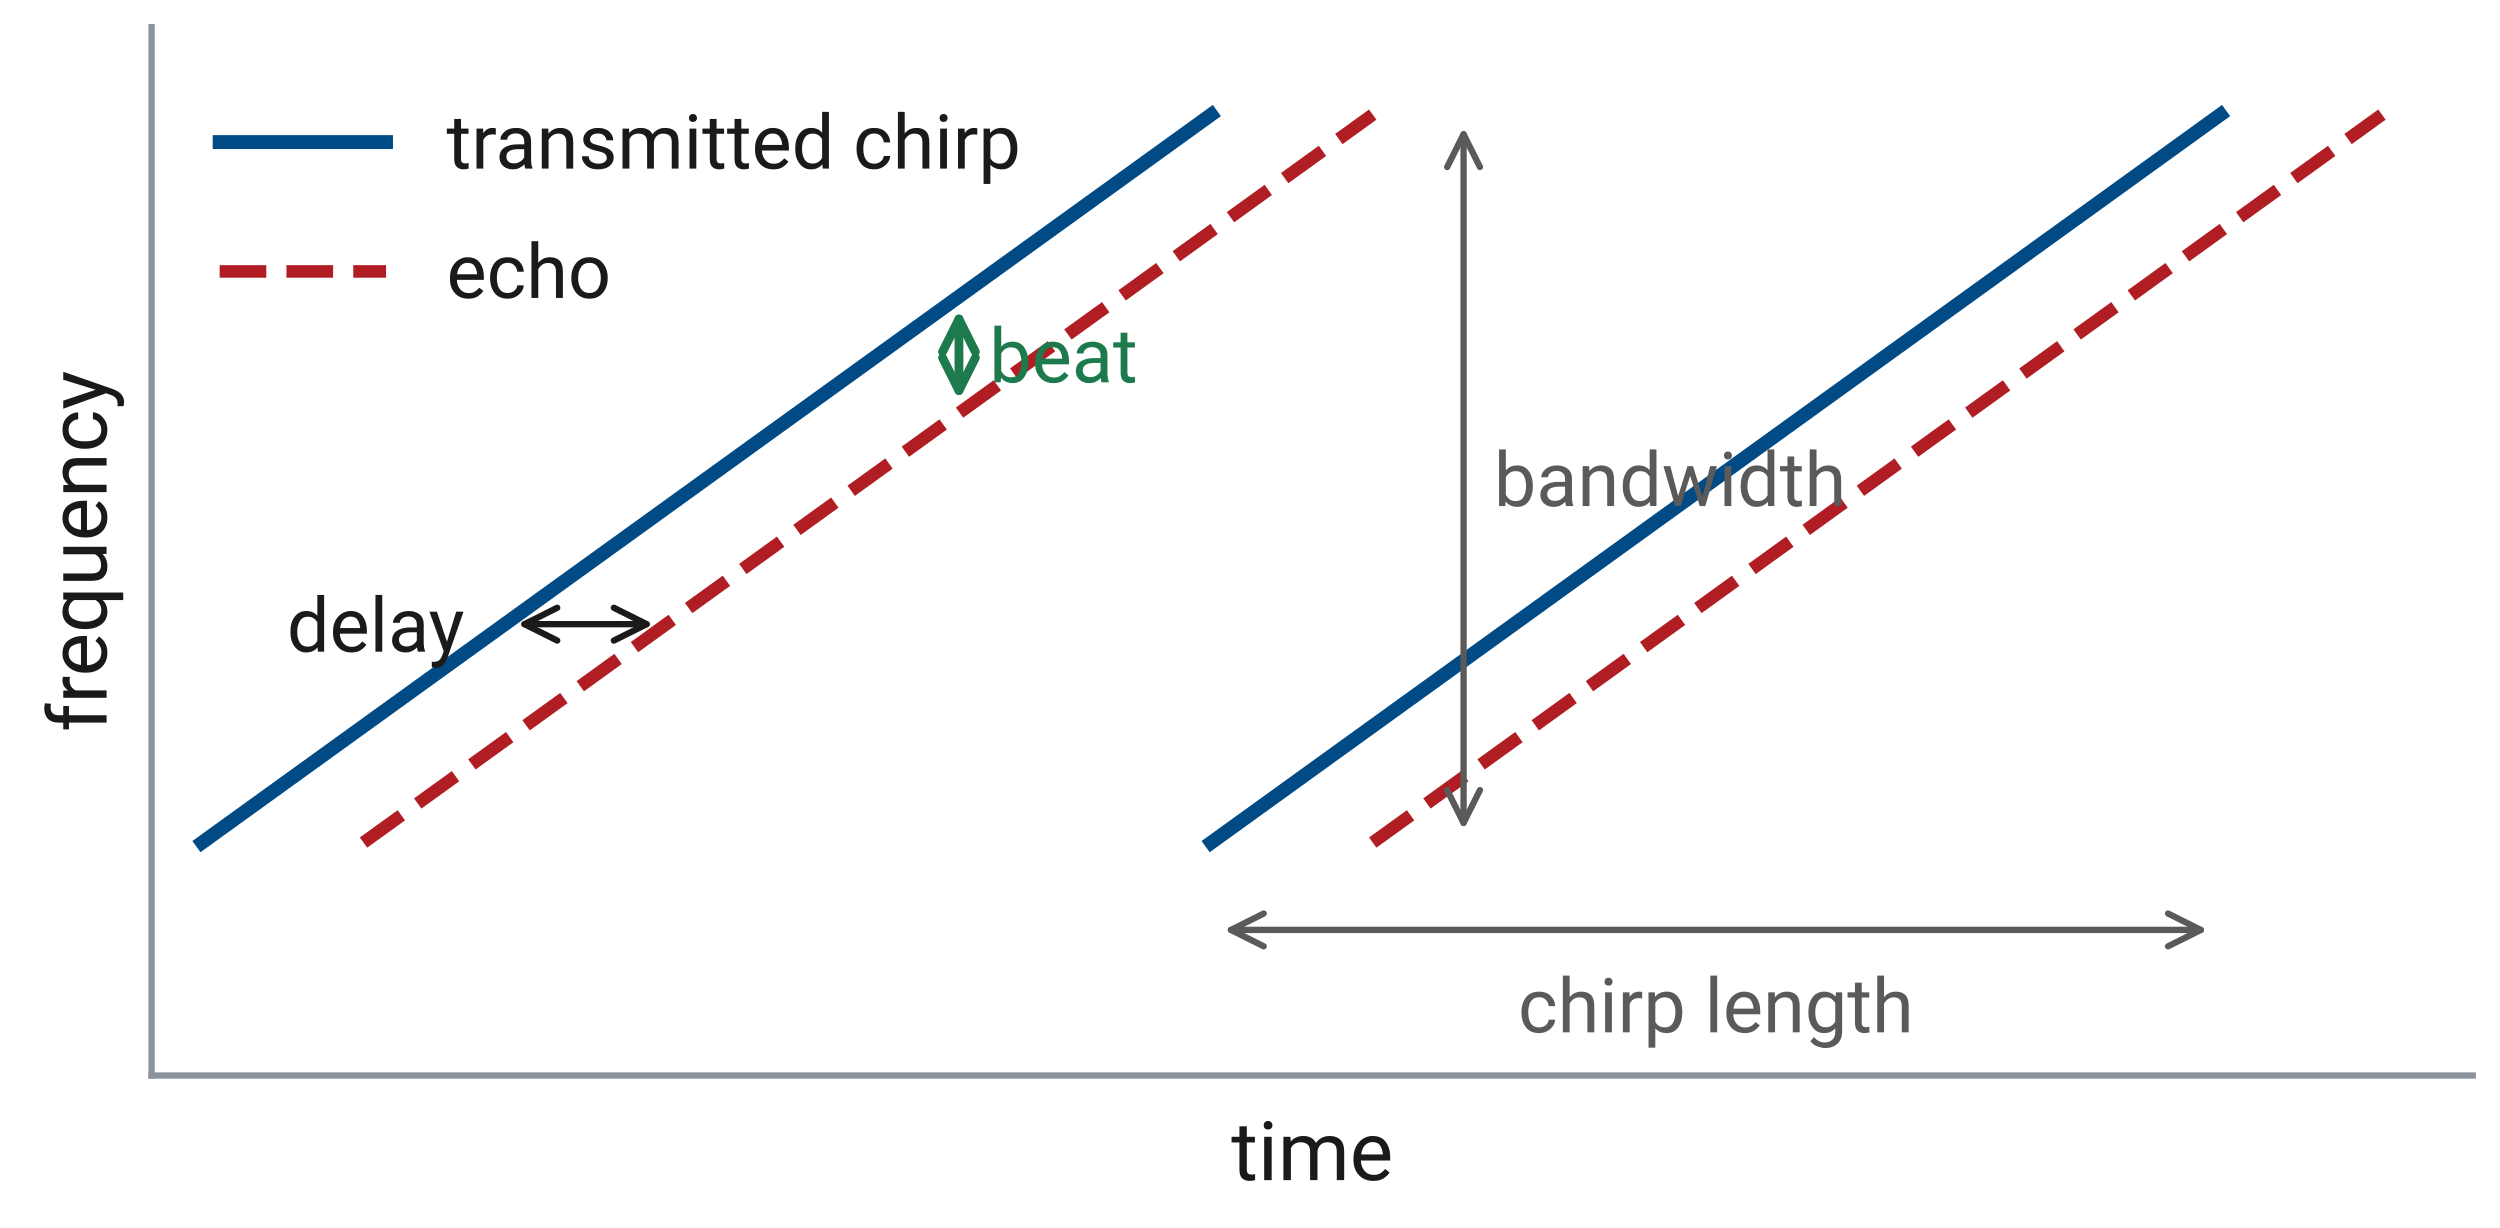
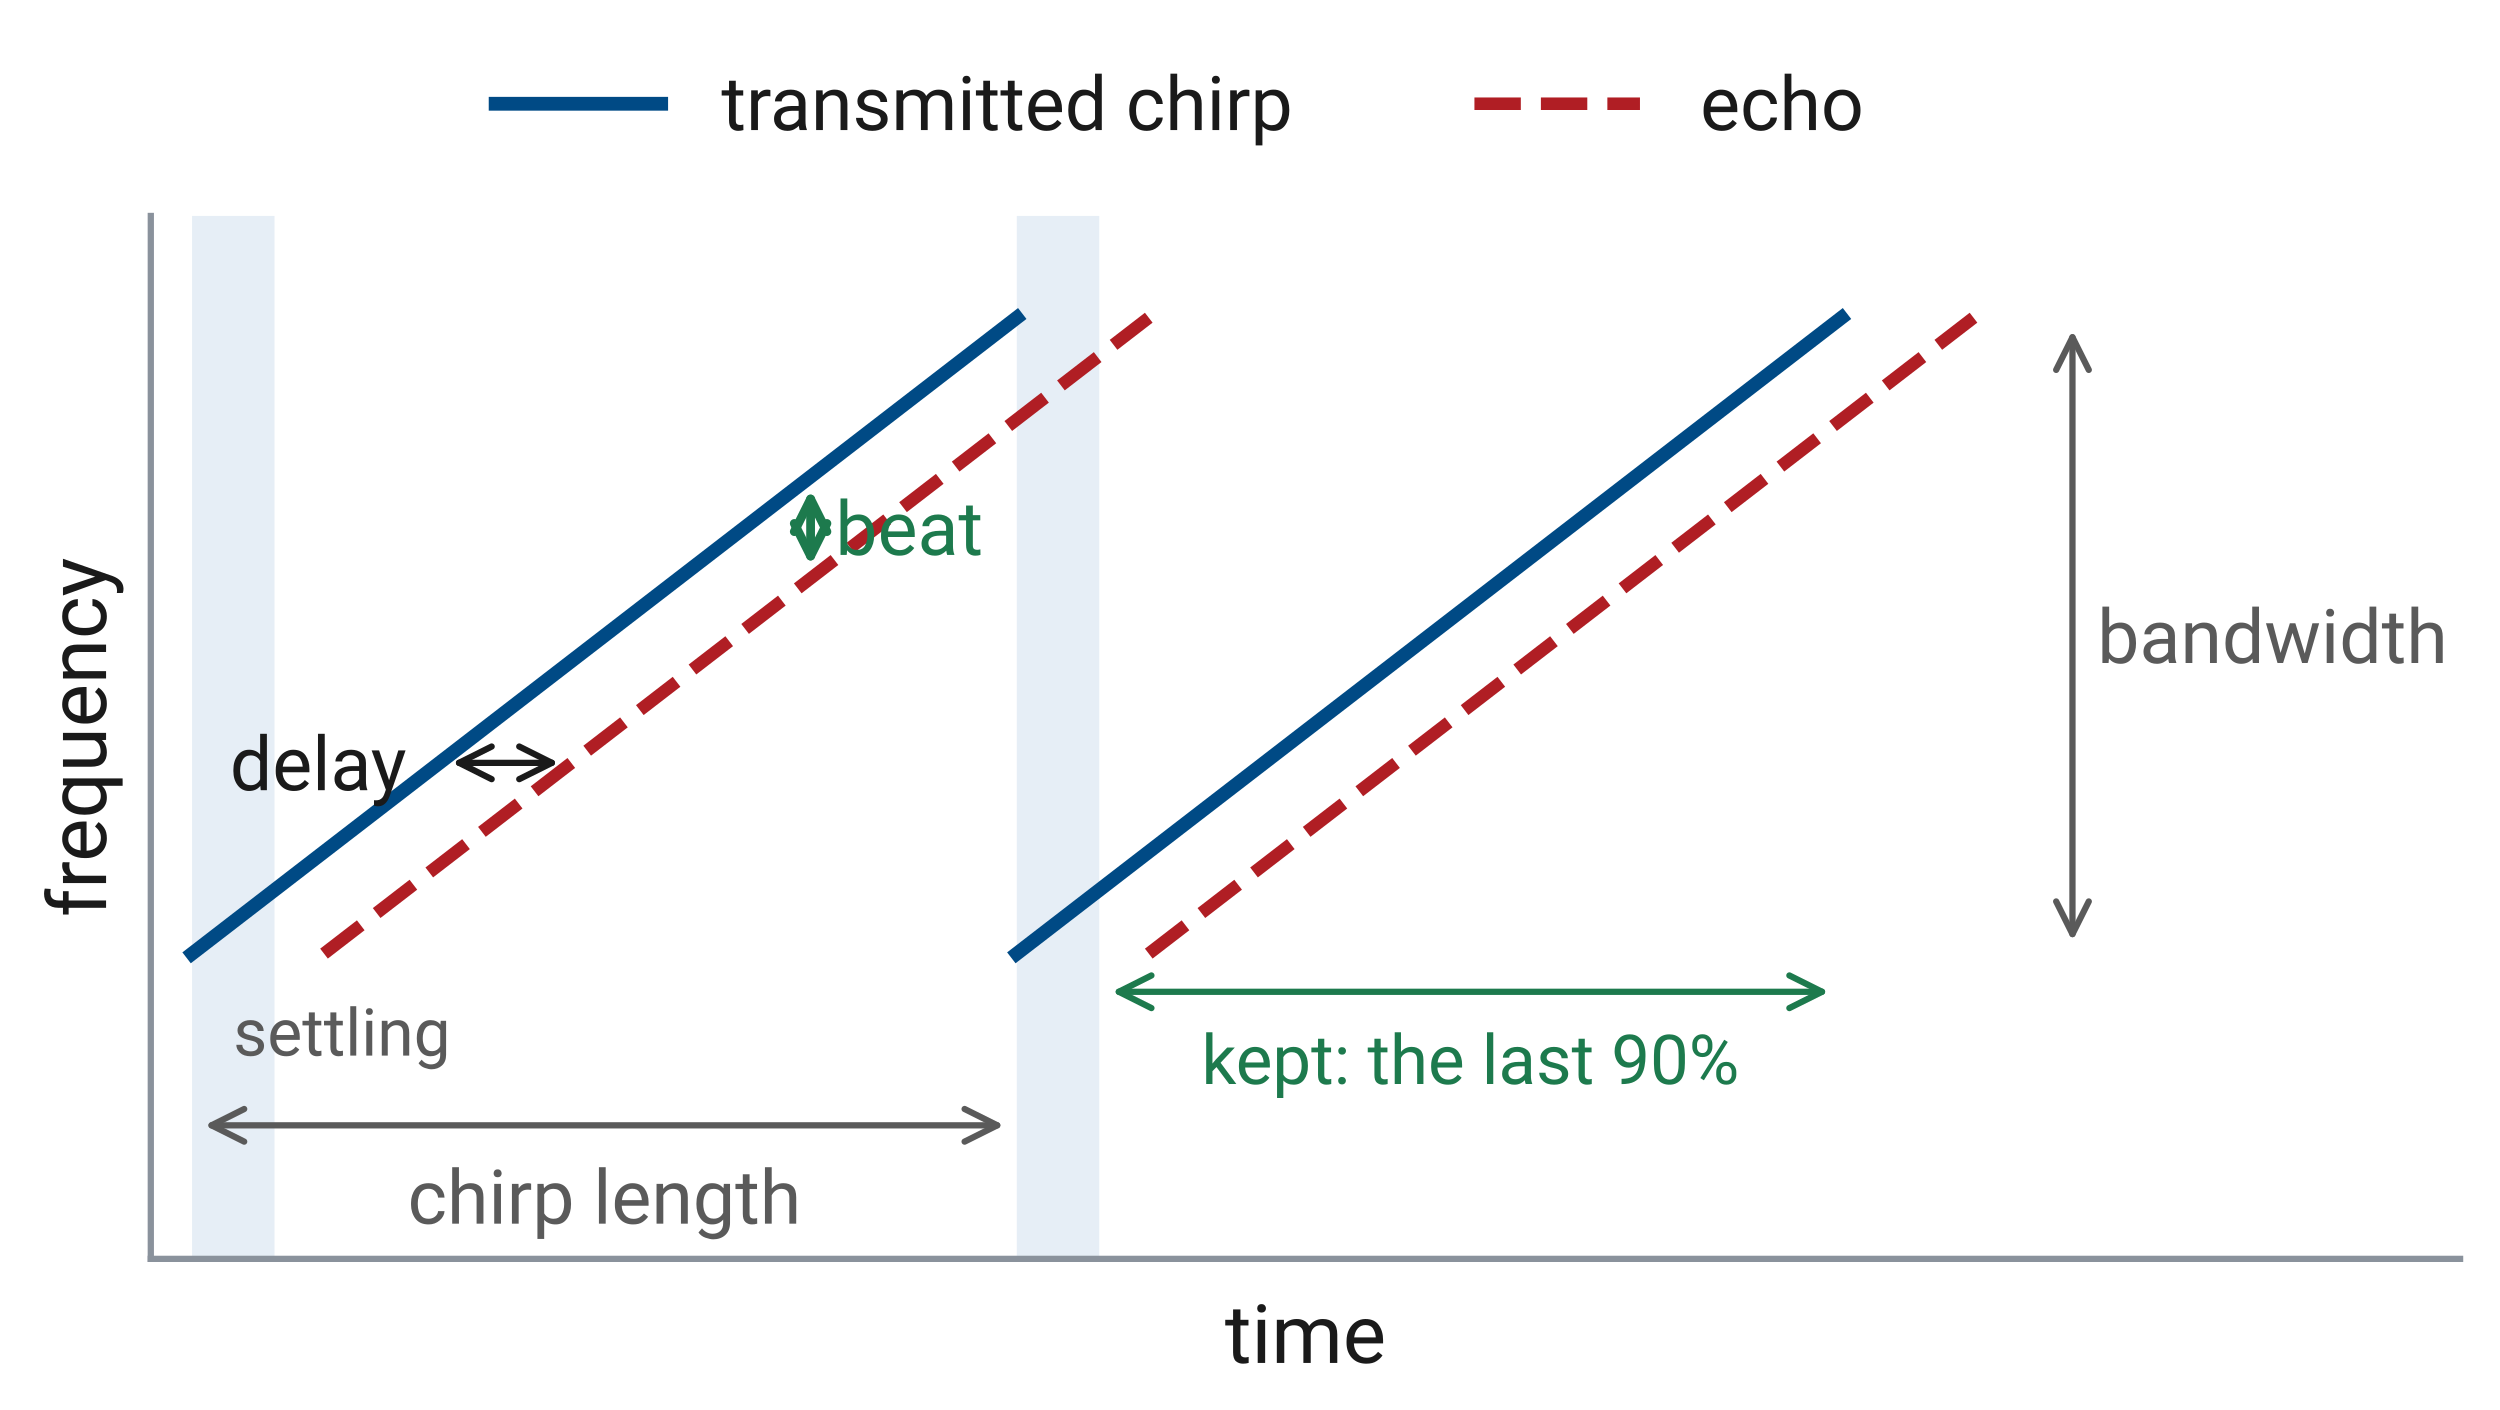
- <svg xmlns="http://www.w3.org/2000/svg" width="396.649pt" height="194.689pt" viewBox="0 0 396.649 194.689" version="1.1">
+ <svg xmlns="http://www.w3.org/2000/svg" width="398.693pt" height="224.809pt" viewBox="0 0 398.693 224.809" version="1.1">
  <defs>
    <style type="text/css">*{stroke-linejoin: round; stroke-linecap: butt}</style>
  </defs>
  <g id="figure_1">
    <g id="patch_1">
-       <path d="M 0 194.689  L 396.649 194.689  L 396.649 0  L 0 0  L 0 194.689  z " style="fill: none" />
+       <path d="M 0 224.809  L 398.693 224.809  L 398.693 0  L 0 0  L 0 224.809  z " style="fill: none" />
    </g>
    <g id="axes_1">
      <g id="patch_2">
-         <path d="M 24.049 170.64  L 392.329 170.64  L 392.329 4.32  L 24.049 4.32  L 24.049 170.64  z " style="fill: none" />
+         <path d="M 24.049 200.76  L 392.329 200.76  L 392.329 34.44  L 24.049 34.44  L 24.049 200.76  z " style="fill: none" />
+       </g>
+       <g id="patch_3">
+         <path d="M 30.626 200.76  L 43.779 200.76  L 43.779 34.44  L 30.626 34.44  z " clip-path="url(#p6625a5d091)" style="fill: #e6eef6" />
+       </g>
+       <g id="patch_4">
+         <path d="M 162.154 200.76  L 175.307 200.76  L 175.307 34.44  L 162.154 34.44  z " clip-path="url(#p6625a5d091)" style="fill: #e6eef6" />
      </g>
      <g id="matplotlib.axis_1">
        <g id="text_1">
-           <text style="font-size: 13px; font-family:'Source Sans Pro', 'Segoe UI', Roboto, Helvetica, Arial, sans-serif; text-anchor: middle; fill: #1a1a1a" x="208.189" y="187.234" transform="rotate(-0 208.1895 187.2337)">time</text>
+           <text style="font-size: 13px; font-family:'Source Sans Pro', 'Segoe UI', Roboto, Helvetica, Arial, sans-serif; text-anchor: middle; fill: #1a1a1a" x="208.189" y="217.353" transform="rotate(-0 208.1895 217.3533)">time</text>
        </g>
      </g>
      <g id="matplotlib.axis_2">
        <g id="text_2">
-           <text style="font-size: 13px; font-family:'Source Sans Pro', 'Segoe UI', Roboto, Helvetica, Arial, sans-serif; text-anchor: middle; fill: #1a1a1a" x="16.914" y="87.48" transform="rotate(-90 16.91375 87.48)">frequency</text>
+           <text style="font-size: 13px; font-family:'Source Sans Pro', 'Segoe UI', Roboto, Helvetica, Arial, sans-serif; text-anchor: middle; fill: #1a1a1a" x="16.914" y="117.6" transform="rotate(-90 16.91375 117.5995)">frequency</text>
        </g>
      </g>
      <g id="line2d_1">
-         <path d="M 32.056 133.68  L 192.177 18.18  " clip-path="url(#p04913e630b)" style="fill: none; stroke: #004a85; stroke-width: 2.2; stroke-linecap: square" />
+         <path d="M 30.626 152.081  L 162.154 50.666  " clip-path="url(#p6625a5d091)" style="fill: none; stroke: #004a85; stroke-width: 2.2; stroke-linecap: square" />
      </g>
      <g id="line2d_2">
-         <path d="M 57.675 133.68  L 217.797 18.18  " clip-path="url(#p04913e630b)" style="fill: none; stroke-dasharray: 7.4,3.2; stroke-dashoffset: 0; stroke: #b01e24; stroke-width: 2" />
+         <path d="M 51.67 152.081  L 183.199 50.666  " clip-path="url(#p6625a5d091)" style="fill: none; stroke-dasharray: 7.4,3.2; stroke-dashoffset: 0; stroke: #b01e24; stroke-width: 2" />
      </g>
      <g id="line2d_3">
-         <path d="M 192.177 133.68  L 352.299 18.18  " clip-path="url(#p04913e630b)" style="fill: none; stroke: #004a85; stroke-width: 2.2; stroke-linecap: square" />
+         <path d="M 162.154 152.081  L 293.683 50.666  " clip-path="url(#p6625a5d091)" style="fill: none; stroke: #004a85; stroke-width: 2.2; stroke-linecap: square" />
      </g>
      <g id="line2d_4">
-         <path d="M 217.797 133.68  L 377.919 18.18  " clip-path="url(#p04913e630b)" style="fill: none; stroke-dasharray: 7.4,3.2; stroke-dashoffset: 0; stroke: #b01e24; stroke-width: 2" />
-       </g>
-       <g id="patch_3">
-         <path d="M 24.049 170.64  L 24.049 4.32  " style="fill: none; stroke: #8a929c; stroke-linejoin: miter; stroke-linecap: square" />
-       </g>
-       <g id="patch_4">
-         <path d="M 24.049 170.64  L 392.329 170.64  " style="fill: none; stroke: #8a929c; stroke-linejoin: miter; stroke-linecap: square" />
+         <path d="M 183.199 152.081  L 314.728 50.666  " clip-path="url(#p6625a5d091)" style="fill: none; stroke-dasharray: 7.4,3.2; stroke-dashoffset: 0; stroke: #b01e24; stroke-width: 2" />
      </g>
      <g id="patch_5">
-         <path d="M 102.595 99.03  Q 92.902 99.03 83.208 99.03  " style="fill: none; stroke: #1a1a1a; stroke-linecap: round" />
-         <path d="M 97.395 96.43  L 102.595 99.03  L 97.395 101.63  " style="fill: none; stroke: #1a1a1a; stroke-linecap: round" />
-         <path d="M 88.408 101.63  L 83.208 99.03  L 88.408 96.43  " style="fill: none; stroke: #1a1a1a; stroke-linecap: round" />
+         <path d="M 24.049 200.76  L 24.049 34.44  " style="fill: none; stroke: #8a929c; stroke-linejoin: miter; stroke-linecap: square" />
+       </g>
+       <g id="patch_6">
+         <path d="M 24.049 200.76  L 392.329 200.76  " style="fill: none; stroke: #8a929c; stroke-linejoin: miter; stroke-linecap: square" />
      </g>
      <g id="text_3">
-         <text style="font-size: 12px; font-family:'Source Sans Pro', 'Segoe UI', Roboto, Helvetica, Arial, sans-serif; text-anchor: end; fill: #1a1a1a" x="73.687" y="103.395" transform="rotate(-0 73.68723 103.3952)">delay</text>
+         <text style="font-size: 10.5px; font-family:'Source Sans Pro', 'Segoe UI', Roboto, Helvetica, Arial, sans-serif; text-anchor: start; fill: #5a5a5a" x="37.202" y="168.337" transform="rotate(-0 37.20235 168.3373)">settling</text>
      </g>
-       <g id="patch_6">
-         <path d="M 152.147 61.971  Q 152.147 56.296 152.147 50.62  " style="fill: none; stroke: #1d7a4d; stroke-width: 1.4; stroke-linecap: round" />
-         <path d="M 154.747 56.771  L 152.147 61.971  L 149.547 56.771  " style="fill: none; stroke: #1d7a4d; stroke-width: 1.4; stroke-linecap: round" />
-         <path d="M 149.547 55.82  L 152.147 50.62  L 154.747 55.82  " style="fill: none; stroke: #1d7a4d; stroke-width: 1.4; stroke-linecap: round" />
+       <g id="patch_7">
+         <path d="M 290.567 158.165  Q 234.496 158.165 178.425 158.165  " style="fill: none; stroke: #1d7a4d; stroke-linecap: round" />
+         <path d="M 285.367 155.565  L 290.567 158.165  L 285.367 160.765  " style="fill: none; stroke: #1d7a4d; stroke-linecap: round" />
+         <path d="M 183.625 160.765  L 178.425 158.165  L 183.625 155.565  " style="fill: none; stroke: #1d7a4d; stroke-linecap: round" />
      </g>
      <g id="text_4">
-         <text style="font-size: 12px; font-family:'Source Sans Pro', 'Segoe UI', Roboto, Helvetica, Arial, sans-serif; text-anchor: start; fill: #1d7a4d" x="156.951" y="60.66" transform="rotate(-0 156.9505 60.66023)">beat</text>
+         <text style="font-size: 11px; font-family:'Source Sans Pro', 'Segoe UI', Roboto, Helvetica, Arial, sans-serif; text-anchor: middle; fill: #1d7a4d" x="234.495" y="172.878" transform="rotate(-0 234.4952 172.8782)">kept: the last 90%</text>
      </g>
-       <g id="patch_7">
-         <path d="M 232.208 21.297  Q 232.208 75.93 232.208 130.563  " style="fill: none; stroke: #5a5a5a; stroke-linecap: round" />
-         <path d="M 229.608 26.497  L 232.208 21.297  L 234.808 26.497  " style="fill: none; stroke: #5a5a5a; stroke-linecap: round" />
-         <path d="M 234.808 125.363  L 232.208 130.563  L 229.608 125.363  " style="fill: none; stroke: #5a5a5a; stroke-linecap: round" />
+       <g id="patch_8">
+         <path d="M 88.01 121.656  Q 80.608 121.656 73.206 121.656  " style="fill: none; stroke: #1a1a1a; stroke-linecap: round" />
+         <path d="M 82.81 119.056  L 88.01 121.656  L 82.81 124.256  " style="fill: none; stroke: #1a1a1a; stroke-linecap: round" />
+         <path d="M 78.406 124.256  L 73.206 121.656  L 78.406 119.056  " style="fill: none; stroke: #1a1a1a; stroke-linecap: round" />
      </g>
      <g id="text_5">
-         <text style="font-size: 12px; font-family:'Source Sans Pro', 'Segoe UI', Roboto, Helvetica, Arial, sans-serif; text-anchor: start; fill: #5a5a5a" x="237.011" y="80.295" transform="rotate(-0 237.0114 80.29523)">bandwidth</text>
+         <text style="font-size: 12px; font-family:'Source Sans Pro', 'Segoe UI', Roboto, Helvetica, Arial, sans-serif; text-anchor: end; fill: #1a1a1a" x="64.823" y="126.021" transform="rotate(-0 64.82335 126.0214)">delay</text>
      </g>
-       <g id="patch_8">
-         <path d="M 349.182 147.54  Q 272.24 147.54 195.298 147.54  " style="fill: none; stroke: #5a5a5a; stroke-linecap: round" />
-         <path d="M 343.982 144.94  L 349.182 147.54  L 343.982 150.14  " style="fill: none; stroke: #5a5a5a; stroke-linecap: round" />
-         <path d="M 200.498 150.14  L 195.298 147.54  L 200.498 144.94  " style="fill: none; stroke: #5a5a5a; stroke-linecap: round" />
+       <g id="patch_9">
+         <path d="M 129.272 88.68  Q 129.272 84.131 129.272 79.582  " style="fill: none; stroke: #1d7a4d; stroke-width: 1.4; stroke-linecap: round" />
+         <path d="M 131.872 83.48  L 129.272 88.68  L 126.672 83.48  " style="fill: none; stroke: #1d7a4d; stroke-width: 1.4; stroke-linecap: round" />
+         <path d="M 126.672 84.782  L 129.272 79.582  L 131.872 84.782  " style="fill: none; stroke: #1d7a4d; stroke-width: 1.4; stroke-linecap: round" />
      </g>
      <g id="text_6">
-         <text style="font-size: 12px; font-family:'Source Sans Pro', 'Segoe UI', Roboto, Helvetica, Arial, sans-serif; text-anchor: middle; fill: #5a5a5a" x="272.238" y="163.785" transform="rotate(-0 272.2382 163.785)">chirp length</text>
+         <text style="font-size: 12px; font-family:'Source Sans Pro', 'Segoe UI', Roboto, Helvetica, Arial, sans-serif; text-anchor: start; fill: #1d7a4d" x="133.218" y="88.498" transform="rotate(-0 133.2182 88.49794)">beat</text>
+       </g>
+       <g id="patch_10">
+         <path d="M 330.511 53.786  Q 330.511 101.375 330.511 148.963  " style="fill: none; stroke: #5a5a5a; stroke-linecap: round" />
+         <path d="M 327.911 58.986  L 330.511 53.786  L 333.111 58.986  " style="fill: none; stroke: #5a5a5a; stroke-linecap: round" />
+         <path d="M 333.111 143.763  L 330.511 148.963  L 327.911 143.763  " style="fill: none; stroke: #5a5a5a; stroke-linecap: round" />
+       </g>
+       <g id="text_7">
+         <text style="font-size: 12px; font-family:'Source Sans Pro', 'Segoe UI', Roboto, Helvetica, Arial, sans-serif; text-anchor: start; fill: #5a5a5a" x="334.457" y="105.738" transform="rotate(-0 334.4569 105.7384)">bandwidth</text>
+       </g>
+       <g id="patch_11">
+         <path d="M 159.034 179.462  Q 96.387 179.462 33.74 179.462  " style="fill: none; stroke: #5a5a5a; stroke-linecap: round" />
+         <path d="M 153.834 176.862  L 159.034 179.462  L 153.834 182.062  " style="fill: none; stroke: #5a5a5a; stroke-linecap: round" />
+         <path d="M 38.94 182.062  L 33.74 179.462  L 38.94 176.862  " style="fill: none; stroke: #5a5a5a; stroke-linecap: round" />
+       </g>
+       <g id="text_8">
+         <text style="font-size: 12px; font-family:'Source Sans Pro', 'Segoe UI', Roboto, Helvetica, Arial, sans-serif; text-anchor: middle; fill: #5a5a5a" x="96.39" y="195.144" transform="rotate(-0 96.39021 195.144)">chirp length</text>
      </g>
      <g id="legend_1">
        <g id="line2d_5">
-           <path d="M 34.849 22.545  L 48.049 22.545  L 61.249 22.545  " style="fill: none; stroke: #004a85; stroke-width: 2.2; stroke-linecap: square" />
+           <path d="M 79.043 16.545  L 92.243 16.545  L 105.443 16.545  " style="fill: none; stroke: #004a85; stroke-width: 2.2; stroke-linecap: square" />
        </g>
-         <g id="text_7">
-           <text style="font-size: 12px; font-family:'Source Sans Pro', 'Segoe UI', Roboto, Helvetica, Arial, sans-serif; text-anchor: start; fill: #1a1a1a" x="70.849" y="26.745" transform="rotate(-0 70.84949 26.745)">transmitted chirp</text>
+         <g id="text_9">
+           <text style="font-size: 12px; font-family:'Source Sans Pro', 'Segoe UI', Roboto, Helvetica, Arial, sans-serif; text-anchor: start; fill: #1a1a1a" x="115.043" y="20.745" transform="rotate(-0 115.0431 20.745)">transmitted chirp</text>
        </g>
        <g id="line2d_6">
-           <path d="M 34.849 43.065  L 48.049 43.065  L 61.249 43.065  " style="fill: none; stroke-dasharray: 7.4,3.2; stroke-dashoffset: 0; stroke: #b01e24; stroke-width: 2" />
+           <path d="M 235.137 16.545  L 248.337 16.545  L 261.537 16.545  " style="fill: none; stroke-dasharray: 7.4,3.2; stroke-dashoffset: 0; stroke: #b01e24; stroke-width: 2" />
        </g>
-         <g id="text_8">
-           <text style="font-size: 12px; font-family:'Source Sans Pro', 'Segoe UI', Roboto, Helvetica, Arial, sans-serif; text-anchor: start; fill: #1a1a1a" x="70.849" y="47.265" transform="rotate(-0 70.84949 47.26453)">echo</text>
+         <g id="text_10">
+           <text style="font-size: 12px; font-family:'Source Sans Pro', 'Segoe UI', Roboto, Helvetica, Arial, sans-serif; text-anchor: start; fill: #1a1a1a" x="271.137" y="20.745" transform="rotate(-0 271.1368 20.745)">echo</text>
        </g>
      </g>
    </g>
  </g>
  <defs>
-     <clipPath id="p04913e630b">
-       <rect x="24.049" y="4.32" width="368.28" height="166.32" />
+     <clipPath id="p6625a5d091">
+       <rect x="24.049" y="34.44" width="368.28" height="166.32" />
    </clipPath>
  </defs>
</svg>
